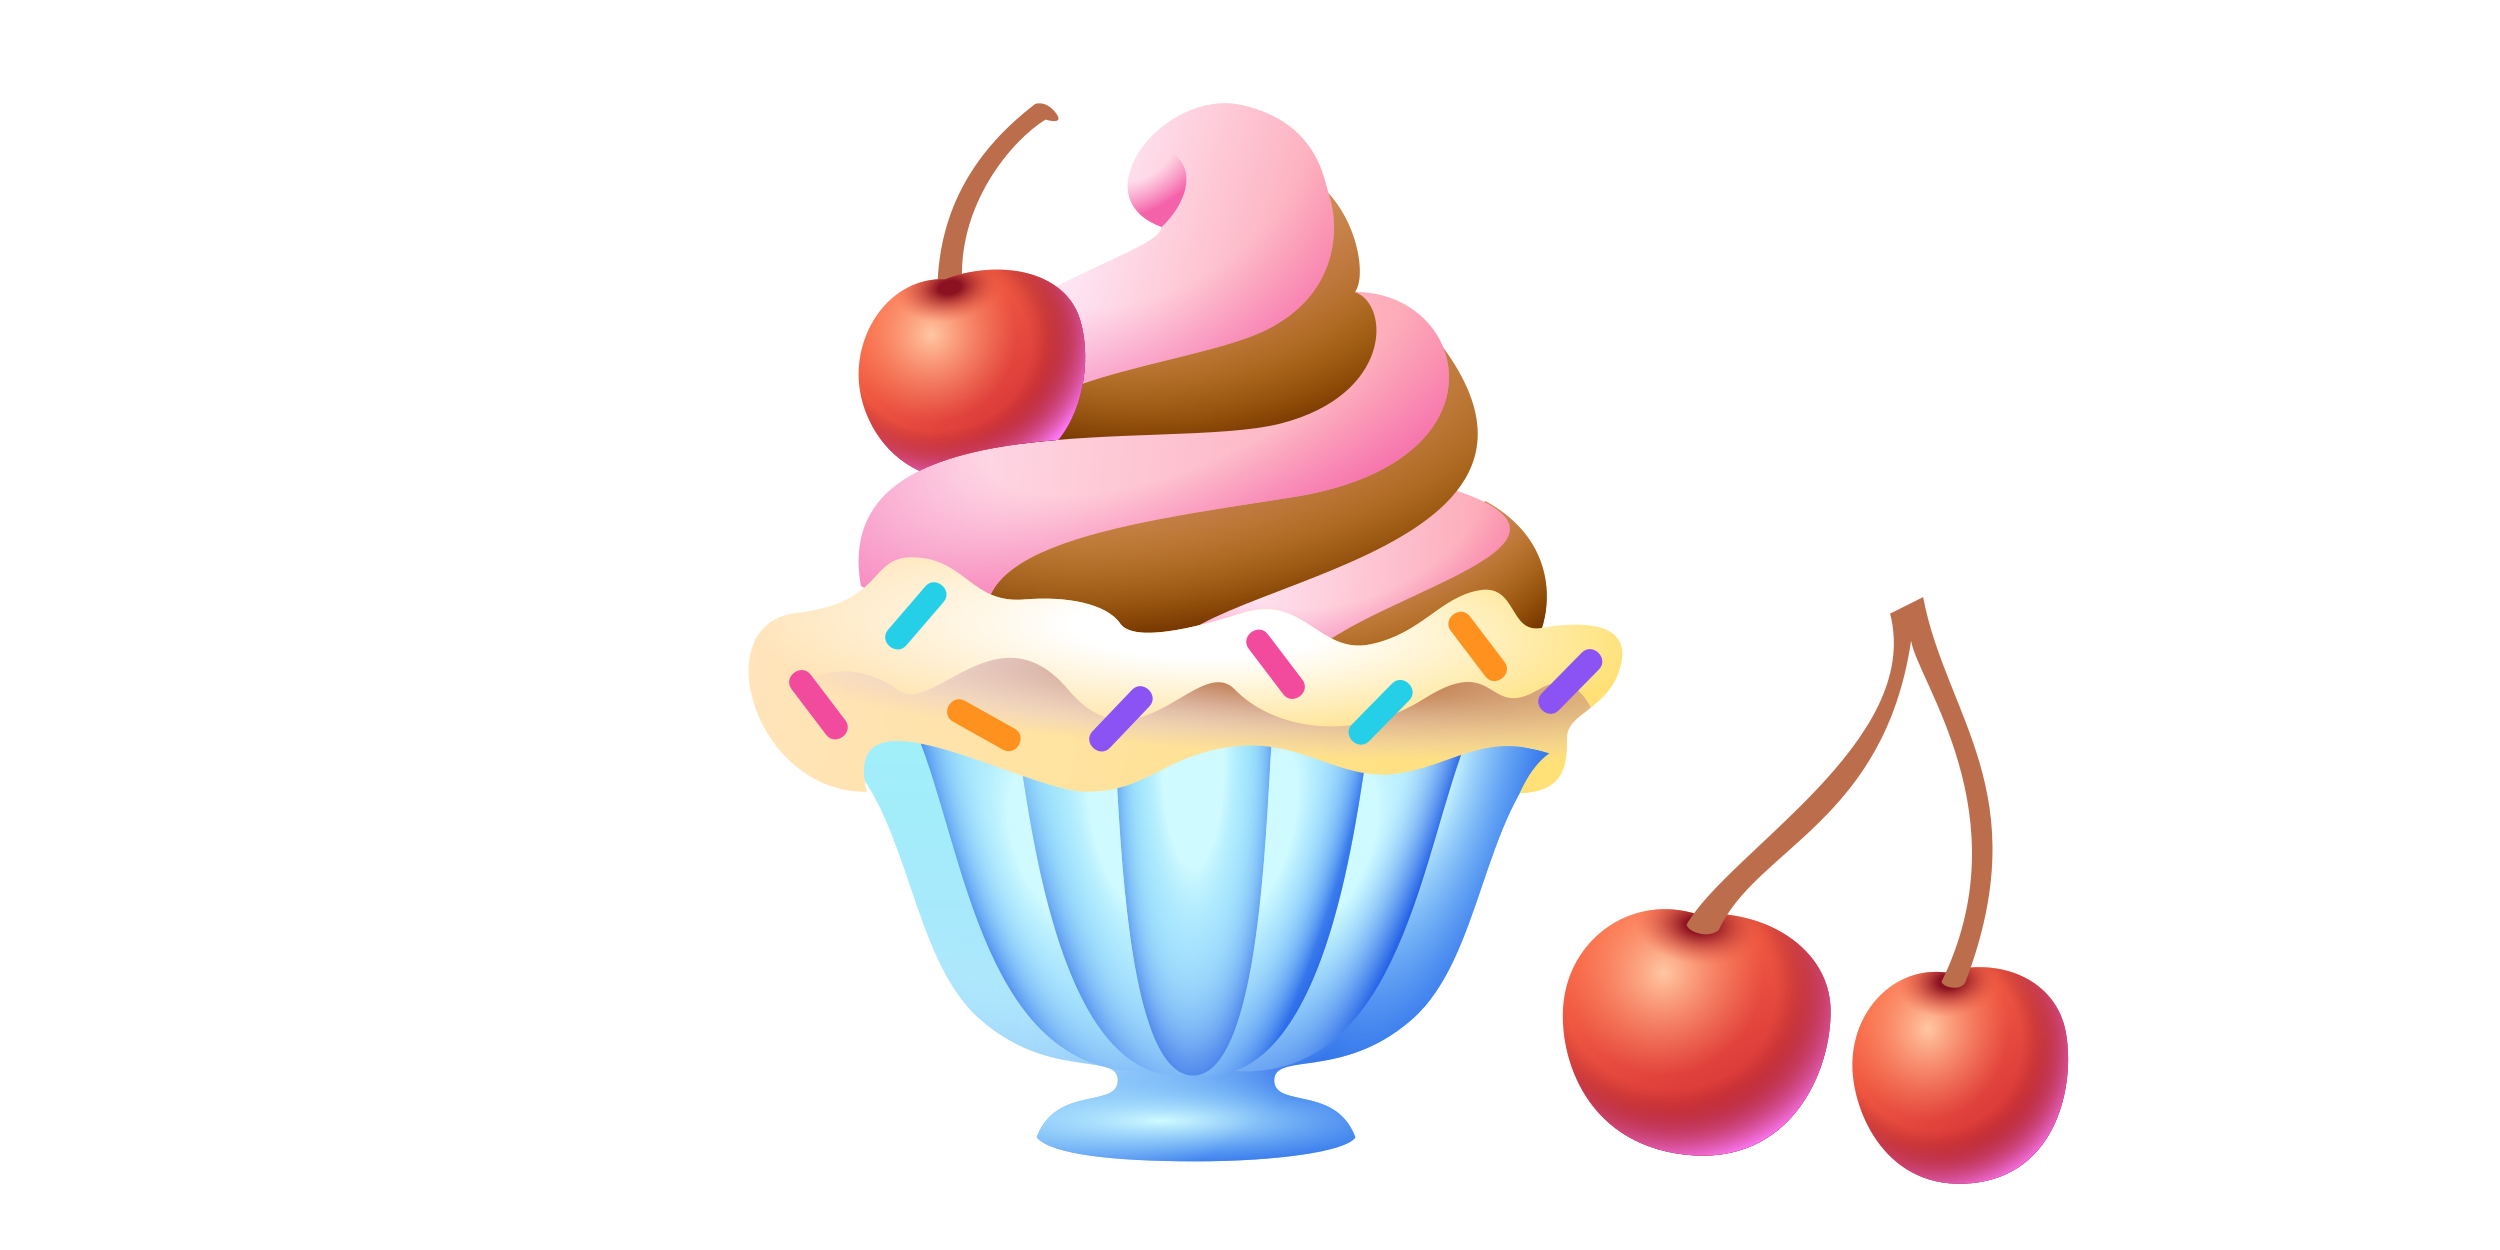
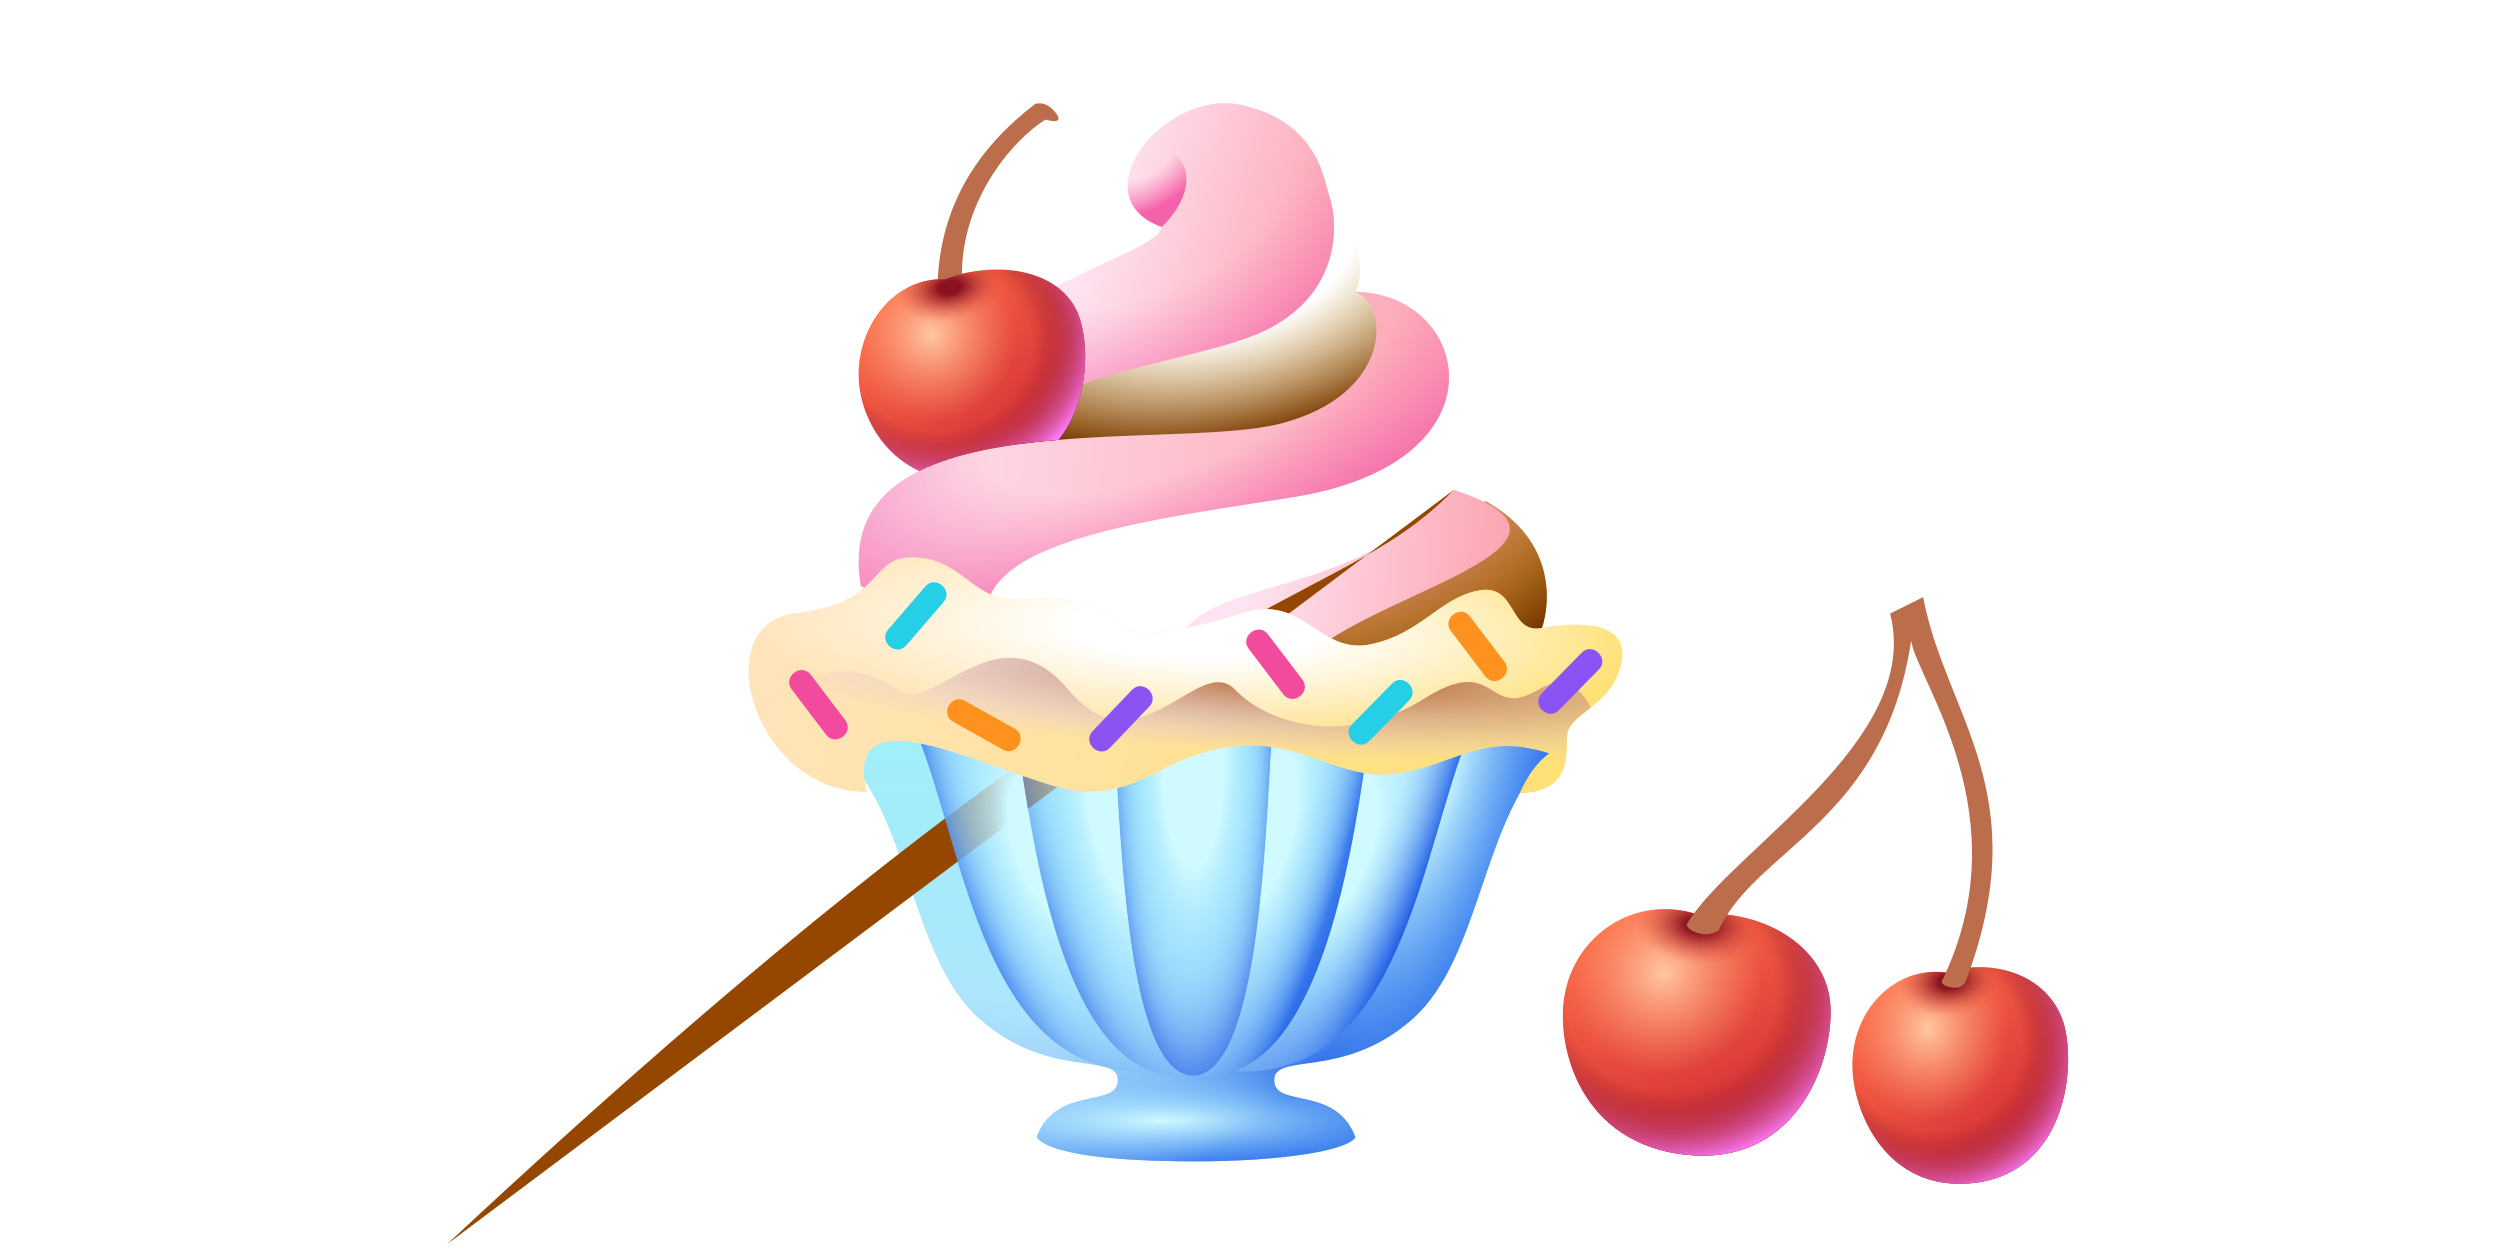
<svg xmlns="http://www.w3.org/2000/svg" viewBox="0 0 240 120" fill="none">
  <path d="M104.776 105.432C102.933 105.825 100.58 106.327 99.519 109.182C100.889 110.841 107.002 111.49 114.817 111.49C122.632 111.49 129.303 110.517 130.115 109.182C129.055 106.327 126.702 105.825 124.858 105.432C123.442 105.13 122.327 104.892 122.327 103.702C122.327 102.532 123.535 102.361 125.436 102.091C127.99 101.729 131.795 101.19 135.601 97.816C138.942 94.854 140.607 89.95 142.279 85.03C143.929 80.17 145.585 75.295 148.865 72.259C127.678 67.707 101.394 66.346 80.769 72.259C84.049 75.295 85.705 80.17 87.356 85.03C89.027 89.95 90.693 94.854 94.033 97.816C97.84 101.19 101.644 101.729 104.198 102.091C106.099 102.361 107.308 102.532 107.308 103.702C107.308 104.892 106.192 105.13 104.776 105.432Z" fill="url(#paint0_linear_7429_248)" />
  <path d="M104.776 105.432C102.933 105.825 100.58 106.327 99.519 109.182C100.889 110.841 107.002 111.49 114.817 111.49C122.632 111.49 129.303 110.517 130.115 109.182C129.055 106.327 126.702 105.825 124.858 105.432C123.442 105.13 122.327 104.892 122.327 103.702C122.327 102.532 123.535 102.361 125.436 102.091C127.99 101.729 131.795 101.19 135.601 97.816C138.942 94.854 140.607 89.95 142.279 85.03C143.929 80.17 145.585 75.295 148.865 72.259C127.678 67.707 101.394 66.346 80.769 72.259C84.049 75.295 85.705 80.17 87.356 85.03C89.027 89.95 90.693 94.854 94.033 97.816C97.84 101.19 101.644 101.729 104.198 102.091C106.099 102.361 107.308 102.532 107.308 103.702C107.308 104.892 106.192 105.13 104.776 105.432Z" fill="url(#paint1_radial_7429_248)" />
  <path d="M104.776 105.432C102.933 105.825 100.58 106.327 99.519 109.182C100.889 110.841 107.002 111.49 114.817 111.49C122.632 111.49 129.303 110.517 130.115 109.182C129.055 106.327 126.702 105.825 124.858 105.432C123.442 105.13 122.327 104.892 122.327 103.702C122.327 102.532 123.535 102.361 125.436 102.091C127.99 101.729 131.795 101.19 135.601 97.816C138.942 94.854 140.607 89.95 142.279 85.03C143.929 80.17 145.585 75.295 148.865 72.259C127.678 67.707 101.394 66.346 80.769 72.259C84.049 75.295 85.705 80.17 87.356 85.03C89.027 89.95 90.693 94.854 94.033 97.816C97.84 101.19 101.644 101.729 104.198 102.091C106.099 102.361 107.308 102.532 107.308 103.702C107.308 104.892 106.192 105.13 104.776 105.432Z" fill="url(#paint2_radial_7429_248)" />
  <path d="M104.776 105.432C102.933 105.825 100.58 106.327 99.519 109.182C100.889 110.841 107.002 111.49 114.817 111.49C122.632 111.49 129.303 110.517 130.115 109.182C129.055 106.327 126.702 105.825 124.858 105.432C123.442 105.13 122.327 104.892 122.327 103.702C122.327 102.532 123.535 102.361 125.436 102.091C127.99 101.729 131.795 101.19 135.601 97.816C138.942 94.854 140.607 89.95 142.279 85.03C143.929 80.17 145.585 75.295 148.865 72.259C127.678 67.707 101.394 66.346 80.769 72.259C84.049 75.295 85.705 80.17 87.356 85.03C89.027 89.95 90.693 94.854 94.033 97.816C97.84 101.19 101.644 101.729 104.198 102.091C106.099 102.361 107.308 102.532 107.308 103.702C107.308 104.892 106.192 105.13 104.776 105.432Z" fill="url(#paint3_radial_7429_248)" />
  <path d="M147.692 61.154C148.99 58.317 149.531 51.909 142.608 48.101L128.798 58.558L120 67.067L147.692 61.154Z" fill="url(#paint4_linear_7429_248)" />
  <path d="M147.692 61.154C148.99 58.317 149.531 51.909 142.608 48.101L128.798 58.558L120 67.067L147.692 61.154Z" fill="url(#paint5_radial_7429_248)" />
  <path d="M139.579 47.019C127.644 59.423 113.077 53.942 111.923 64.904L124.327 66.346C122.163 58.558 158.221 53.221 139.579 47.019Z" fill="url(#paint6_linear_7429_248)" />
-   <path d="M139.579 47.019C127.644 59.423 113.077 53.942 111.923 64.904L124.327 66.346C122.163 58.558 158.221 53.221 139.579 47.019Z" fill="url(#paint7_radial_7429_248)" />
-   <path d="M112.212 63.894C109.759 55.817 158.077 54.375 136.118 30.433L131.25 42.404L107.019 49.615L89.567 56.394L105.144 66.635L112.212 63.894Z" fill="url(#paint8_linear_7429_248)" />
-   <path d="M112.212 63.894C109.759 55.817 158.077 54.375 136.118 30.433L131.25 42.404L107.019 49.615L89.567 56.394L105.144 66.635L112.212 63.894Z" fill="url(#paint9_radial_7429_248)" />
-   <path d="M124.76 16.442C127.644 32.885 101.683 30.505 95.337 42.909C100.769 42.909 119.452 42.837 124.76 42.26C130.067 41.683 132.837 35.962 133.558 33.173L132.873 29.207L130.096 27.981C131.346 26.346 130.096 19.038 124.76 16.442Z" fill="url(#paint10_linear_7429_248)" />
+   <path d="M139.579 47.019C127.644 59.423 113.077 53.94 42.909 119.452 42.837 124.76 42.26C130.067 41.683 132.837 35.962 133.558 33.173L132.873 29.207L130.096 27.981C131.346 26.346 130.096 19.038 124.76 16.442Z" fill="url(#paint10_linear_7429_248)" />
  <path d="M124.76 16.442C127.644 32.885 101.683 30.505 95.337 42.909C100.769 42.909 119.452 42.837 124.76 42.26C130.067 41.683 132.837 35.962 133.558 33.173L132.873 29.207L130.096 27.981C131.346 26.346 130.096 19.038 124.76 16.442Z" fill="url(#paint11_radial_7429_248)" />
  <path d="M119.279 10.096C111.779 8.365 103.558 18.894 111.49 21.779C111.49 24.952 86.683 28.991 89.423 45.289L98.365 43.702C94.111 36.418 114.288 35.192 121.442 31.731C128.596 28.269 128.557 21.731 127.644 18.894C127.115 17.596 126.779 11.827 119.279 10.096Z" fill="url(#paint12_linear_7429_248)" />
  <path d="M119.279 10.096C111.779 8.365 103.558 18.894 111.49 21.779C111.49 24.952 86.683 28.991 89.423 45.289L98.365 43.702C94.111 36.418 114.288 35.192 121.442 31.731C128.596 28.269 128.557 21.731 127.644 18.894C127.115 17.596 126.779 11.827 119.279 10.096Z" fill="url(#paint13_radial_7429_248)" />
  <path fill-rule="evenodd" clip-rule="evenodd" d="M111.488 21.831C113.88 19.554 114.761 16.571 112.861 14.913C111.797 13.985 110.233 14.816 108.706 15.772C107.705 18.145 108.249 20.6 111.49 21.779C111.49 21.796 111.49 21.813 111.488 21.831Z" fill="url(#paint14_radial_7429_248)" />
  <path d="M122.885 40.673C112.067 43.413 79.471 38.077 82.644 56.25L96.635 64.183C88.413 52.644 107.192 50.394 124.038 47.74C145.096 44.423 141.13 28.017 130.024 28.017C133.486 29.171 133.702 37.933 122.885 40.673Z" fill="url(#paint15_linear_7429_248)" />
  <path d="M122.885 40.673C112.067 43.413 79.471 38.077 82.644 56.25L96.635 64.183C88.413 52.644 107.192 50.394 124.038 47.74C145.096 44.423 141.13 28.017 130.024 28.017C133.486 29.171 133.702 37.933 122.885 40.673Z" fill="url(#paint16_radial_7429_248)" />
  <path d="M175.736 96.902C175.848 102.764 171.956 111.948 161.84 110.858C151.724 109.769 149.41 100.596 150.16 95.764C151.095 89.733 156.938 85.887 162.883 87.761C169.42 87.213 175.624 91.04 175.736 96.902Z" fill="url(#paint17_linear_7429_248)" />
  <path d="M175.736 96.902C175.848 102.764 171.956 111.948 161.84 110.858C151.724 109.769 149.41 100.596 150.16 95.764C151.095 89.733 156.938 85.887 162.883 87.761C169.42 87.213 175.624 91.04 175.736 96.902Z" fill="url(#paint18_radial_7429_248)" />
  <path d="M175.736 96.902C175.848 102.764 171.956 111.948 161.84 110.858C151.724 109.769 149.41 100.596 150.16 95.764C151.095 89.733 156.938 85.887 162.883 87.761C169.42 87.213 175.624 91.04 175.736 96.902Z" fill="url(#paint19_radial_7429_248)" />
  <path d="M175.736 96.902C175.848 102.764 171.956 111.948 161.84 110.858C151.724 109.769 149.41 100.596 150.16 95.764C151.095 89.733 156.938 85.887 162.883 87.761C169.42 87.213 175.624 91.04 175.736 96.902Z" fill="url(#paint20_radial_7429_248)" />
  <path d="M175.736 96.902C175.848 102.764 171.956 111.948 161.84 110.858C151.724 109.769 149.41 100.596 150.16 95.764C151.095 89.733 156.938 85.887 162.883 87.761C169.42 87.213 175.624 91.04 175.736 96.902Z" fill="url(#paint21_radial_7429_248)" />
  <path d="M198.314 99.08C199.247 104.149 197.479 112.79 189.284 113.584C181.09 114.378 177.93 106.814 177.829 102.491C177.703 97.095 181.791 92.752 186.785 93.356C191.899 91.756 197.38 94.012 198.314 99.08Z" fill="url(#paint22_linear_7429_248)" />
  <path d="M198.314 99.08C199.247 104.149 197.479 112.79 189.284 113.584C181.09 114.378 177.93 106.814 177.829 102.491C177.703 97.095 181.791 92.752 186.785 93.356C191.899 91.756 197.38 94.012 198.314 99.08Z" fill="url(#paint23_radial_7429_248)" />
  <path d="M198.314 99.08C199.247 104.149 197.479 112.79 189.284 113.584C181.09 114.378 177.93 106.814 177.829 102.491C177.703 97.095 181.791 92.752 186.785 93.356C191.899 91.756 197.38 94.012 198.314 99.08Z" fill="url(#paint24_radial_7429_248)" />
  <path d="M198.314 99.08C199.247 104.149 197.479 112.79 189.284 113.584C181.09 114.378 177.93 106.814 177.829 102.491C177.703 97.095 181.791 92.752 186.785 93.356C191.899 91.756 197.38 94.012 198.314 99.08Z" fill="url(#paint25_radial_7429_248)" />
  <path d="M198.314 99.08C199.247 104.149 197.479 112.79 189.284 113.584C181.09 114.378 177.93 106.814 177.829 102.491C177.703 97.095 181.791 92.752 186.785 93.356C191.899 91.756 197.38 94.012 198.314 99.08Z" fill="url(#paint26_radial_7429_248)" />
  <path d="M99.364 9.985C93.739 14.312 90.133 19.917 89.989 27.706C89.989 27.706 90.493 28.139 91.143 28.139C91.792 28.139 92.405 27.706 92.405 27.706C91.712 19.744 97.2 13.403 100.373 11.48C100.373 11.48 102.32 12.091 101.347 10.829C100.373 9.567 99.364 9.985 99.364 9.985Z" fill="#BC6D4B" />
  <path d="M181.449 58.906C184.622 71.165 166.016 81.694 161.906 88.762C161.906 88.762 161.978 89.339 163.168 89.627C164.358 89.915 165.007 89.266 165.007 89.266C168.63 81.428 180.872 78.882 183.468 61.502C183.997 65.269 194.177 78.377 186.389 94.242C186.389 94.242 186.533 94.747 187.507 94.819C188.48 94.891 188.697 94.242 188.697 94.242C195.584 76.069 186.76 68.726 184.622 57.319L181.449 58.906Z" fill="#BC6D4B" />
  <path d="M106.785 68.568H122.281C121.573 75.288 121.514 103.255 114.533 103.255C107.551 103.255 107.508 75.429 106.785 68.568Z" fill="url(#paint27_radial_7429_248)" />
  <path d="M106.785 68.568H122.281C121.573 75.288 121.514 103.255 114.533 103.255C107.551 103.255 107.508 75.429 106.785 68.568Z" fill="url(#paint28_radial_7429_248)" />
  <path d="M97.482 69.819C98.671 77.035 100.939 99.438 110.583 102.824C94.4 103.788 92.612 81.399 87.981 70.347L97.482 69.819Z" fill="url(#paint29_radial_7429_248)" />
  <path d="M97.482 69.819C98.671 77.035 100.939 99.438 110.583 102.824C94.4 103.788 92.612 81.399 87.981 70.347L97.482 69.819Z" fill="url(#paint30_radial_7429_248)" />
  <path d="M131.578 69.819C130.389 77.035 128.121 99.438 118.477 102.824C134.66 103.788 136.448 81.399 141.079 70.347L131.578 69.819Z" fill="url(#paint31_radial_7429_248)" />
  <path d="M131.578 69.819C130.389 77.035 128.121 99.438 118.477 102.824C134.66 103.788 136.448 81.399 141.079 70.347L131.578 69.819Z" fill="url(#paint32_radial_7429_248)" />
  <path fill-rule="evenodd" clip-rule="evenodd" d="M97.891 72.497C97.638 70.788 97.436 69.422 97.252 68.568L115.961 67.5V68.568H106.785C106.915 69.8 107.023 71.71 107.153 74.013C107.73 84.219 108.743 102.158 114.038 103.206C102.619 104.421 99.38 82.548 97.891 72.497Z" fill="url(#paint33_radial_7429_248)" />
  <path fill-rule="evenodd" clip-rule="evenodd" d="M97.891 72.497C97.638 70.788 97.436 69.422 97.252 68.568L115.961 67.5V68.568H106.785C106.915 69.8 107.023 71.71 107.153 74.013C107.73 84.219 108.743 102.158 114.038 103.206C102.619 104.421 99.38 82.548 97.891 72.497Z" fill="url(#paint34_radial_7429_248)" />
  <path fill-rule="evenodd" clip-rule="evenodd" d="M131.169 72.497C131.422 70.788 131.624 69.422 131.808 68.568L113.099 67.5V68.568H122.275C122.145 69.8 122.037 71.71 121.907 74.013C121.33 84.219 120.316 102.158 115.021 103.206C126.441 104.421 129.68 82.548 131.169 72.497Z" fill="url(#paint35_radial_7429_248)" />
  <path fill-rule="evenodd" clip-rule="evenodd" d="M131.169 72.497C131.422 70.788 131.624 69.422 131.808 68.568L113.099 67.5V68.568H122.275C122.145 69.8 122.037 71.71 121.907 74.013C121.33 84.219 120.316 102.158 115.021 103.206C126.441 104.421 129.68 82.548 131.169 72.497Z" fill="url(#paint36_radial_7429_248)" />
  <path d="M76.442 58.846C67.644 59.856 72.404 76.154 83.221 76.01C80.481 65.048 98.365 76.01 104.279 76.01C110.192 76.01 111.635 72.548 118.269 71.683C124.904 70.817 128.51 75 133.99 74.279C139.471 73.558 142.392 70.168 148.738 72.332C147.584 73.101 146.611 74.531 145.889 76.154C150.361 76.01 150.433 73.269 150.433 70.817C150.433 68.365 154.615 68.077 155.625 63.75C156.635 59.423 151.154 59.712 147.981 60.288C144.808 60.865 145.673 55.962 141.923 56.683C138.173 57.404 136.442 60.851 131.538 61.861C126.635 62.87 125.192 56.971 119.279 58.846C114.548 60.346 108.822 61.716 107.524 59.841C106.226 57.966 102.404 57.202 98.365 57.548C93.317 57.981 92.74 53.798 87.981 53.51C83.221 53.221 85.241 57.837 76.442 58.846Z" fill="url(#paint37_linear_7429_248)" />
  <path d="M76.442 58.846C67.644 59.856 72.404 76.154 83.221 76.01C80.481 65.048 98.365 76.01 104.279 76.01C110.192 76.01 111.635 72.548 118.269 71.683C124.904 70.817 128.51 75 133.99 74.279C139.471 73.558 142.392 70.168 148.738 72.332C147.584 73.101 146.611 74.531 145.889 76.154C150.361 76.01 150.433 73.269 150.433 70.817C150.433 68.365 154.615 68.077 155.625 63.75C156.635 59.423 151.154 59.712 147.981 60.288C144.808 60.865 145.673 55.962 141.923 56.683C138.173 57.404 136.442 60.851 131.538 61.861C126.635 62.87 125.192 56.971 119.279 58.846C114.548 60.346 108.822 61.716 107.524 59.841C106.226 57.966 102.404 57.202 98.365 57.548C93.317 57.981 92.74 53.798 87.981 53.51C83.221 53.221 85.241 57.837 76.442 58.846Z" fill="url(#paint38_radial_7429_248)" />
  <path fill-rule="evenodd" clip-rule="evenodd" d="M152.722 67.93C151.74 66.038 150.127 64.741 147.692 66.202C145.397 67.579 144.384 66.958 143.297 66.292C141.994 65.493 140.584 64.629 136.731 67.067C129.663 71.538 122.019 69.808 118.558 66.202C117.152 64.738 115.365 65.795 113.285 67.026C110.243 68.826 106.574 70.999 102.548 66.202C98.368 61.222 94.353 63.425 91.11 65.204C89.094 66.31 87.377 67.253 86.105 66.202C83.041 63.671 74.563 62.493 75.219 72.444C77.179 74.564 79.917 76.054 83.221 76.01C81.344 68.499 89.149 71.281 96.152 73.777C99.369 74.923 102.417 76.01 104.279 76.01C107.371 76.01 109.24 75.063 111.269 74.037C113.12 73.1 115.104 72.096 118.269 71.683C121.743 71.23 124.386 72.16 126.903 73.046C129.194 73.853 131.379 74.622 133.99 74.279C135.886 74.029 137.475 73.461 139.006 72.913C141.901 71.877 144.587 70.916 148.738 72.332C147.584 73.101 146.611 74.531 145.889 76.154C150.361 76.01 150.433 73.269 150.433 70.817C150.433 69.704 151.295 69.037 152.331 68.235C152.459 68.136 152.59 68.034 152.722 67.93Z" fill="url(#paint39_radial_7429_248)" />
  <path fill-rule="evenodd" clip-rule="evenodd" d="M92.624 67.273L97.406 69.951C98.704 70.679 97.576 72.692 96.278 71.965L91.497 69.287C90.198 68.56 91.326 66.546 92.624 67.273Z" fill="#FF921F" />
  <path fill-rule="evenodd" clip-rule="evenodd" d="M85.259 60.448L88.831 56.292C89.801 55.164 91.551 56.668 90.581 57.797L87.009 61.953C86.039 63.081 84.289 61.577 85.259 60.448Z" fill="#26CFE8" />
  <path fill-rule="evenodd" clip-rule="evenodd" d="M77.833 64.775L81.147 69.139C82.047 70.324 80.209 71.72 79.309 70.535L75.995 66.17C75.095 64.985 76.933 63.59 77.833 64.775Z" fill="#F24A9D" />
  <path fill-rule="evenodd" clip-rule="evenodd" d="M121.715 60.889L125.029 65.253C125.929 66.438 124.091 67.834 123.191 66.649L119.877 62.285C118.977 61.099 120.815 59.704 121.715 60.889Z" fill="#F24A9D" />
  <path fill-rule="evenodd" clip-rule="evenodd" d="M141.117 59.177L144.432 63.541C145.332 64.726 143.494 66.122 142.594 64.937L139.28 60.572C138.38 59.387 140.217 57.992 141.117 59.177Z" fill="#FF921F" />
  <path fill-rule="evenodd" clip-rule="evenodd" d="M104.885 70.194L108.668 66.229C109.695 65.153 111.365 66.746 110.338 67.822L106.554 71.787C105.527 72.864 103.858 71.271 104.885 70.194Z" fill="#8B52F4" />
  <path fill-rule="evenodd" clip-rule="evenodd" d="M153.491 64.277L149.648 68.184C148.604 69.245 146.959 67.627 148.003 66.566L151.846 62.659C152.89 61.598 154.535 63.217 153.491 64.277Z" fill="#8B52F4" />
  <path fill-rule="evenodd" clip-rule="evenodd" d="M135.283 67.239L131.44 71.146C130.396 72.207 128.751 70.588 129.795 69.528L133.638 65.621C134.682 64.56 136.327 66.178 135.283 67.239Z" fill="#26CFE8" />
  <path fill-rule="evenodd" clip-rule="evenodd" d="M101.612 42.223C104.341 38.781 104.638 33.824 103.691 30.697C102.248 25.937 95.919 24.848 90.709 26.802C85.424 26.642 81.873 31.995 82.499 37.134C82.835 39.889 84.589 43.526 88.262 45.2C91.812 43.444 96.615 42.645 101.612 42.223Z" fill="url(#paint40_linear_7429_248)" />
  <path fill-rule="evenodd" clip-rule="evenodd" d="M101.612 42.223C104.341 38.781 104.638 33.824 103.691 30.697C102.248 25.937 95.919 24.848 90.709 26.802C85.424 26.642 81.873 31.995 82.499 37.134C82.835 39.889 84.589 43.526 88.262 45.2C91.812 43.444 96.615 42.645 101.612 42.223Z" fill="url(#paint41_radial_7429_248)" />
  <path fill-rule="evenodd" clip-rule="evenodd" d="M101.612 42.223C104.341 38.781 104.638 33.824 103.691 30.697C102.248 25.937 95.919 24.848 90.709 26.802C85.424 26.642 81.873 31.995 82.499 37.134C82.835 39.889 84.589 43.526 88.262 45.2C91.812 43.444 96.615 42.645 101.612 42.223Z" fill="url(#paint42_radial_7429_248)" />
  <path fill-rule="evenodd" clip-rule="evenodd" d="M101.612 42.223C104.341 38.781 104.638 33.824 103.691 30.697C102.248 25.937 95.919 24.848 90.709 26.802C85.424 26.642 81.873 31.995 82.499 37.134C82.835 39.889 84.589 43.526 88.262 45.2C91.812 43.444 96.615 42.645 101.612 42.223Z" fill="url(#paint43_radial_7429_248)" />
  <path fill-rule="evenodd" clip-rule="evenodd" d="M101.612 42.223C104.341 38.781 104.638 33.824 103.691 30.697C102.248 25.937 95.919 24.848 90.709 26.802C85.424 26.642 81.873 31.995 82.499 37.134C82.835 39.889 84.589 43.526 88.262 45.2C91.812 43.444 96.615 42.645 101.612 42.223Z" fill="url(#paint44_radial_7429_248)" />
  <defs>
    <linearGradient id="paint0_linear_7429_248" x1="131.702" y1="69.484" x2="131.702" y2="111.49" gradientUnits="userSpaceOnUse">
      <stop stop-color="#9FF0F9" />
      <stop offset="1" stop-color="#B3E0FF" />
    </linearGradient>
    <radialGradient id="paint1_radial_7429_248" cx="0" cy="0" r="1" gradientUnits="userSpaceOnUse" gradientTransform="translate(100.385 67.4998) rotate(100.35) scale(48.9699 39.9537)">
      <stop offset="0.498" stop-color="#CFFAFF" stop-opacity="0" />
      <stop offset="1" stop-color="#2764E7" />
    </radialGradient>
    <radialGradient id="paint2_radial_7429_248" cx="0" cy="0" r="1" gradientUnits="userSpaceOnUse" gradientTransform="translate(136.875 74.4229) rotate(105.55) scale(34.4334 12.9551)">
      <stop offset="0.158" stop-color="#CFFAFF" />
      <stop offset="1" stop-color="#66C0FF" stop-opacity="0" />
    </radialGradient>
    <radialGradient id="paint3_radial_7429_248" cx="0" cy="0" r="1" gradientUnits="userSpaceOnUse" gradientTransform="translate(111.49 107.596) scale(30.1442 5.41857)">
      <stop stop-color="#CFFAFF" />
      <stop offset="1" stop-color="#66C0FF" stop-opacity="0" />
    </radialGradient>
    <linearGradient id="paint4_linear_7429_248" x1="132.26" y1="34.962" x2="150.005" y2="66.477" gradientUnits="userSpaceOnUse">
      <stop stop-color="#FFC49E" />
      <stop offset="1" stop-color="#954700" />
    </linearGradient>
    <radialGradient id="paint5_radial_7429_248" cx="0" cy="0" r="1" gradientUnits="userSpaceOnUse" gradientTransform="translate(136.01 50.0481) rotate(148.979) scale(24.9085 14.9702)">
      <stop offset="0.433" stop-color="#B57608" stop-opacity="0" />
      <stop offset="1" stop-color="#783800" />
    </radialGradient>
    <linearGradient id="paint6_linear_7429_248" x1="120" y1="47.019" x2="146.85" y2="49.018" gradientUnits="userSpaceOnUse">
      <stop stop-color="#FEE4F2" />
      <stop offset="1" stop-color="#FDA0AD" />
    </linearGradient>
    <radialGradient id="paint7_radial_7429_248" cx="0" cy="0" r="1" gradientUnits="userSpaceOnUse" gradientTransform="translate(130.539 51.1621) rotate(157.488) scale(28.3845 13.9563)">
      <stop offset="0.433" stop-color="#F462AA" stop-opacity="0" />
      <stop offset="1" stop-color="#F462AA" />
    </radialGradient>
    <linearGradient id="paint8_linear_7429_248" x1="105.721" y1="10.442" x2="137.019" y2="69.952" gradientUnits="userSpaceOnUse">
      <stop stop-color="#FFC49E" />
      <stop offset="1" stop-color="#954700" />
    </linearGradient>
    <radialGradient id="paint9_radial_7429_248" cx="0" cy="0" r="1" gradientUnits="userSpaceOnUse" gradientTransform="translate(119.435 41.2835) rotate(166.263) scale(41.5392 17.6201)">
      <stop offset="0.433" stop-color="#B57608" stop-opacity="0" />
      <stop offset="1" stop-color="#783800" />
    </radialGradient>
    <linearGradient id="paint10_linear_7429_248" x1="108.894" y1="5.106" x2="130.893" y2="45.197" gradientUnits="userSpaceOnUse">
      <stop stop-color="#FFC49E" />
      <stop offset="1" stop-color="#954700" />
    </linearGradient>
    <radialGradient id="paint11_radial_7429_248" cx="0" cy="0" r="1" gradientUnits="userSpaceOnUse" gradientTransform="translate(117.115 24.375) rotate(166.228) scale(30.294 17.7948)">
      <stop offset="0.433" stop-color="#B57608" stop-opacity="0" />
      <stop offset="1" stop-color="#783800" />
    </radialGradient>
    <linearGradient id="paint12_linear_7429_248" x1="106.587" y1="15.058" x2="130.392" y2="22.051" gradientUnits="userSpaceOnUse">
      <stop stop-color="#FEE4F2" />
      <stop offset="1" stop-color="#FDA0AD" />
    </linearGradient>
    <radialGradient id="paint13_radial_7429_248" cx="0" cy="0" r="1" gradientUnits="userSpaceOnUse" gradientTransform="translate(111.114 17.4898) rotate(147.181) scale(36.7108 22.8866)">
      <stop offset="0.433" stop-color="#F67AB8" stop-opacity="0" />
      <stop offset="1" stop-color="#F462AA" />
    </radialGradient>
    <radialGradient id="paint14_radial_7429_248" cx="0" cy="0" r="1" gradientUnits="userSpaceOnUse" gradientTransform="translate(109.61 14.5652) rotate(144.412) scale(8.32463 5.39243)">
      <stop offset="0.433" stop-color="#F67AB8" stop-opacity="0" />
      <stop offset="1" stop-color="#F462AA" />
    </radialGradient>
    <linearGradient id="paint15_linear_7429_248" x1="82.428" y1="27.837" x2="145.717" y2="33.942" gradientUnits="userSpaceOnUse">
      <stop stop-color="#FEE4F2" />
      <stop offset="1" stop-color="#FDA0AD" />
    </linearGradient>
    <radialGradient id="paint16_radial_7429_248" cx="0" cy="0" r="1" gradientUnits="userSpaceOnUse" gradientTransform="translate(114.375 35.7693) rotate(155.681) scale(49.3819 19.6454)">
      <stop offset="0.433" stop-color="#F462AA" stop-opacity="0" />
      <stop offset="1" stop-color="#F462AA" />
    </radialGradient>
    <linearGradient id="paint17_linear_7429_248" x1="157.289" y1="85.053" x2="169.948" y2="113.43" gradientUnits="userSpaceOnUse">
      <stop stop-color="#FF6F47" />
      <stop offset="1" stop-color="#CA2134" />
    </linearGradient>
    <radialGradient id="paint18_radial_7429_248" cx="0" cy="0" r="1" gradientUnits="userSpaceOnUse" gradientTransform="translate(160.268 95.15) rotate(93.313) scale(17.2383 18.7335)">
      <stop offset="0.545" stop-color="#8B1321" stop-opacity="0" />
      <stop offset="1" stop-color="#8B1321" />
    </radialGradient>
    <radialGradient id="paint19_radial_7429_248" cx="0" cy="0" r="1" gradientUnits="userSpaceOnUse" gradientTransform="translate(159.702 93.4001) rotate(103.79) scale(9.86747 9.61767)">
      <stop stop-color="#FFC7A3" />
      <stop offset="1" stop-color="#FF9C70" stop-opacity="0" />
    </radialGradient>
    <radialGradient id="paint20_radial_7429_248" cx="0" cy="0" r="1" gradientUnits="userSpaceOnUse" gradientTransform="translate(163.162 88.8116) rotate(4.99534) scale(10.8173 6.58835)">
      <stop offset="0.12" stop-color="#8B1321" />
      <stop offset="0.578" stop-color="#EB5943" stop-opacity="0" />
    </radialGradient>
    <radialGradient id="paint21_radial_7429_248" cx="0" cy="0" r="1" gradientUnits="userSpaceOnUse" gradientTransform="translate(160.268 95.15) rotate(92.7473) scale(17.516 19.0354)">
      <stop offset="0.575" stop-color="#B7272F" stop-opacity="0" />
      <stop offset="0.95" stop-color="#FF7AFA" />
    </radialGradient>
    <linearGradient id="paint22_linear_7429_248" x1="181.949" y1="91.968" x2="198.017" y2="112.951" gradientUnits="userSpaceOnUse">
      <stop stop-color="#FF6F47" />
      <stop offset="1" stop-color="#CA2134" />
    </linearGradient>
    <radialGradient id="paint23_radial_7429_248" cx="0" cy="0" r="1" gradientUnits="userSpaceOnUse" gradientTransform="translate(185.772 100.219) rotate(83.6235) scale(15.2029 15.1752)">
      <stop offset="0.545" stop-color="#8B1321" stop-opacity="0" />
      <stop offset="1" stop-color="#8B1321" />
    </radialGradient>
    <radialGradient id="paint24_radial_7429_248" cx="0" cy="0" r="1" gradientUnits="userSpaceOnUse" gradientTransform="translate(185.07 98.7978) rotate(93.2012) scale(8.73603 7.76083)">
      <stop stop-color="#FFC7A3" />
      <stop offset="1" stop-color="#FF9C70" stop-opacity="0" />
    </radialGradient>
    <radialGradient id="paint25_radial_7429_248" cx="0" cy="0" r="1" gradientUnits="userSpaceOnUse" gradientTransform="translate(187.157 94.2201) rotate(-6.7897) scale(8.75903 5.81279)">
      <stop offset="0.12" stop-color="#8B1321" />
      <stop offset="0.578" stop-color="#EB5943" stop-opacity="0" />
    </radialGradient>
    <radialGradient id="paint26_radial_7429_248" cx="0" cy="0" r="1" gradientUnits="userSpaceOnUse" gradientTransform="translate(185.772 100.219) rotate(83.1037) scale(15.4422 15.4253)">
      <stop offset="0.575" stop-color="#B7272F" stop-opacity="0" />
      <stop offset="0.95" stop-color="#FF7AFA" />
    </radialGradient>
    <radialGradient id="paint27_radial_7429_248" cx="0" cy="0" r="1" gradientUnits="userSpaceOnUse" gradientTransform="translate(114.533 71.3434) rotate(90) scale(35.3018 8.49278)">
      <stop offset="0.498" stop-color="#CFFAFF" stop-opacity="0" />
      <stop offset="1" stop-color="#2764E7" />
    </radialGradient>
    <radialGradient id="paint28_radial_7429_248" cx="0" cy="0" r="1" gradientUnits="userSpaceOnUse" gradientTransform="translate(114.533 72.7668) rotate(90) scale(34.163 9.72506)">
      <stop offset="0.308" stop-color="#CFFAFF" />
      <stop offset="0.842" stop-color="#66C0FF" stop-opacity="0" />
    </radialGradient>
    <radialGradient id="paint29_radial_7429_248" cx="0" cy="0" r="1" gradientUnits="userSpaceOnUse" gradientTransform="translate(101.827 75.8987) rotate(71.7334) scale(39.5735 12.4802)">
      <stop offset="0.498" stop-color="#CFFAFF" stop-opacity="0" />
      <stop offset="1" stop-color="#2764E7" />
    </radialGradient>
    <radialGradient id="paint30_radial_7429_248" cx="0" cy="0" r="1" gradientUnits="userSpaceOnUse" gradientTransform="translate(100.385 81.0232) rotate(72.0989) scale(44.5772 19.1369)">
      <stop offset="0.158" stop-color="#CFFAFF" />
      <stop offset="0.587" stop-color="#66C0FF" stop-opacity="0" />
    </radialGradient>
    <radialGradient id="paint31_radial_7429_248" cx="0" cy="0" r="1" gradientUnits="userSpaceOnUse" gradientTransform="translate(128.675 81.0232) rotate(107.901) scale(44.5772 19.1369)">
      <stop offset="0.158" stop-color="#CFFAFF" />
      <stop offset="0.587" stop-color="#66C0FF" stop-opacity="0" />
    </radialGradient>
    <radialGradient id="paint32_radial_7429_248" cx="0" cy="0" r="1" gradientUnits="userSpaceOnUse" gradientTransform="translate(127.233 75.8987) rotate(108.267) scale(39.5735 11.6443)">
      <stop offset="0.498" stop-color="#CFFAFF" stop-opacity="0" />
      <stop offset="1" stop-color="#2764E7" />
    </radialGradient>
    <radialGradient id="paint33_radial_7429_248" cx="0" cy="0" r="1" gradientUnits="userSpaceOnUse" gradientTransform="translate(108.713 74.0802) rotate(75.8322) scale(41.9484 12.9921)">
      <stop offset="0.498" stop-color="#CFFAFF" stop-opacity="0" />
      <stop offset="1" stop-color="#2764E7" />
    </radialGradient>
    <radialGradient id="paint34_radial_7429_248" cx="0" cy="0" r="1" gradientUnits="userSpaceOnUse" gradientTransform="translate(107.519 79.6264) rotate(76.1234) scale(47.2908 16.1607)">
      <stop offset="0.158" stop-color="#CFFAFF" />
      <stop offset="0.587" stop-color="#66C0FF" stop-opacity="0" />
    </radialGradient>
    <radialGradient id="paint35_radial_7429_248" cx="0" cy="0" r="1" gradientUnits="userSpaceOnUse" gradientTransform="translate(120.346 74.0802) rotate(104.168) scale(41.9484 10.5479)">
      <stop offset="0.498" stop-color="#CFFAFF" stop-opacity="0" />
      <stop offset="1" stop-color="#2764E7" />
    </radialGradient>
    <radialGradient id="paint36_radial_7429_248" cx="0" cy="0" r="1" gradientUnits="userSpaceOnUse" gradientTransform="translate(121.54 79.6264) rotate(103.877) scale(47.2908 16.1607)">
      <stop offset="0.158" stop-color="#CFFAFF" />
      <stop offset="0.587" stop-color="#66C0FF" stop-opacity="0" />
    </radialGradient>
    <linearGradient id="paint37_linear_7429_248" x1="71.862" y1="53.497" x2="162.115" y2="74.423" gradientUnits="userSpaceOnUse">
      <stop stop-color="#FFE4BE" />
      <stop offset="1" stop-color="#FFE06B" />
    </linearGradient>
    <radialGradient id="paint38_radial_7429_248" cx="0" cy="0" r="1" gradientUnits="userSpaceOnUse" gradientTransform="translate(114.663 60.3463) rotate(1.89652) scale(43.5816 10.5972)">
      <stop offset="0.269" stop-color="white" />
      <stop offset="1" stop-color="white" stop-opacity="0" />
    </radialGradient>
    <radialGradient id="paint39_radial_7429_248" cx="0" cy="0" r="1" gradientUnits="userSpaceOnUse" gradientTransform="translate(125.913 65.048) rotate(2.86995) scale(54.7321 7.66758)">
      <stop stop-color="#AE5606" />
      <stop offset="1" stop-color="#CEB0FF" stop-opacity="0" />
    </radialGradient>
    <linearGradient id="paint40_linear_7429_248" x1="85.517" y1="25.881" x2="102.393" y2="46.129" gradientUnits="userSpaceOnUse">
      <stop stop-color="#FF6F47" />
      <stop offset="1" stop-color="#CA2134" />
    </linearGradient>
    <radialGradient id="paint41_radial_7429_248" cx="0" cy="0" r="1" gradientUnits="userSpaceOnUse" gradientTransform="translate(90.2772 33.437) rotate(77.5476) scale(14.6228 15.8912)">
      <stop offset="0.545" stop-color="#8B1321" stop-opacity="0" />
      <stop offset="1" stop-color="#8B1321" />
    </radialGradient>
    <radialGradient id="paint42_radial_7429_248" cx="0" cy="0" r="1" gradientUnits="userSpaceOnUse" gradientTransform="translate(89.4118 32.139) rotate(88.0251) scale(8.37036 8.15845)">
      <stop stop-color="#FFC7A3" />
      <stop offset="1" stop-color="#FF9C70" stop-opacity="0" />
    </radialGradient>
    <radialGradient id="paint43_radial_7429_248" cx="0" cy="0" r="1" gradientUnits="userSpaceOnUse" gradientTransform="translate(91.1786 27.5957) rotate(-10.7701) scale(9.17606 5.58875)">
      <stop offset="0.12" stop-color="#8B1321" />
      <stop offset="0.578" stop-color="#EB5943" stop-opacity="0" />
    </radialGradient>
    <radialGradient id="paint44_radial_7429_248" cx="0" cy="0" r="1" gradientUnits="userSpaceOnUse" gradientTransform="translate(90.6069 33.0284) rotate(76.4807) scale(14.3205 16.1177)">
      <stop offset="0.575" stop-color="#B7272F" stop-opacity="0" />
      <stop offset="0.95" stop-color="#FF7AFA" />
    </radialGradient>
  </defs>
</svg>
